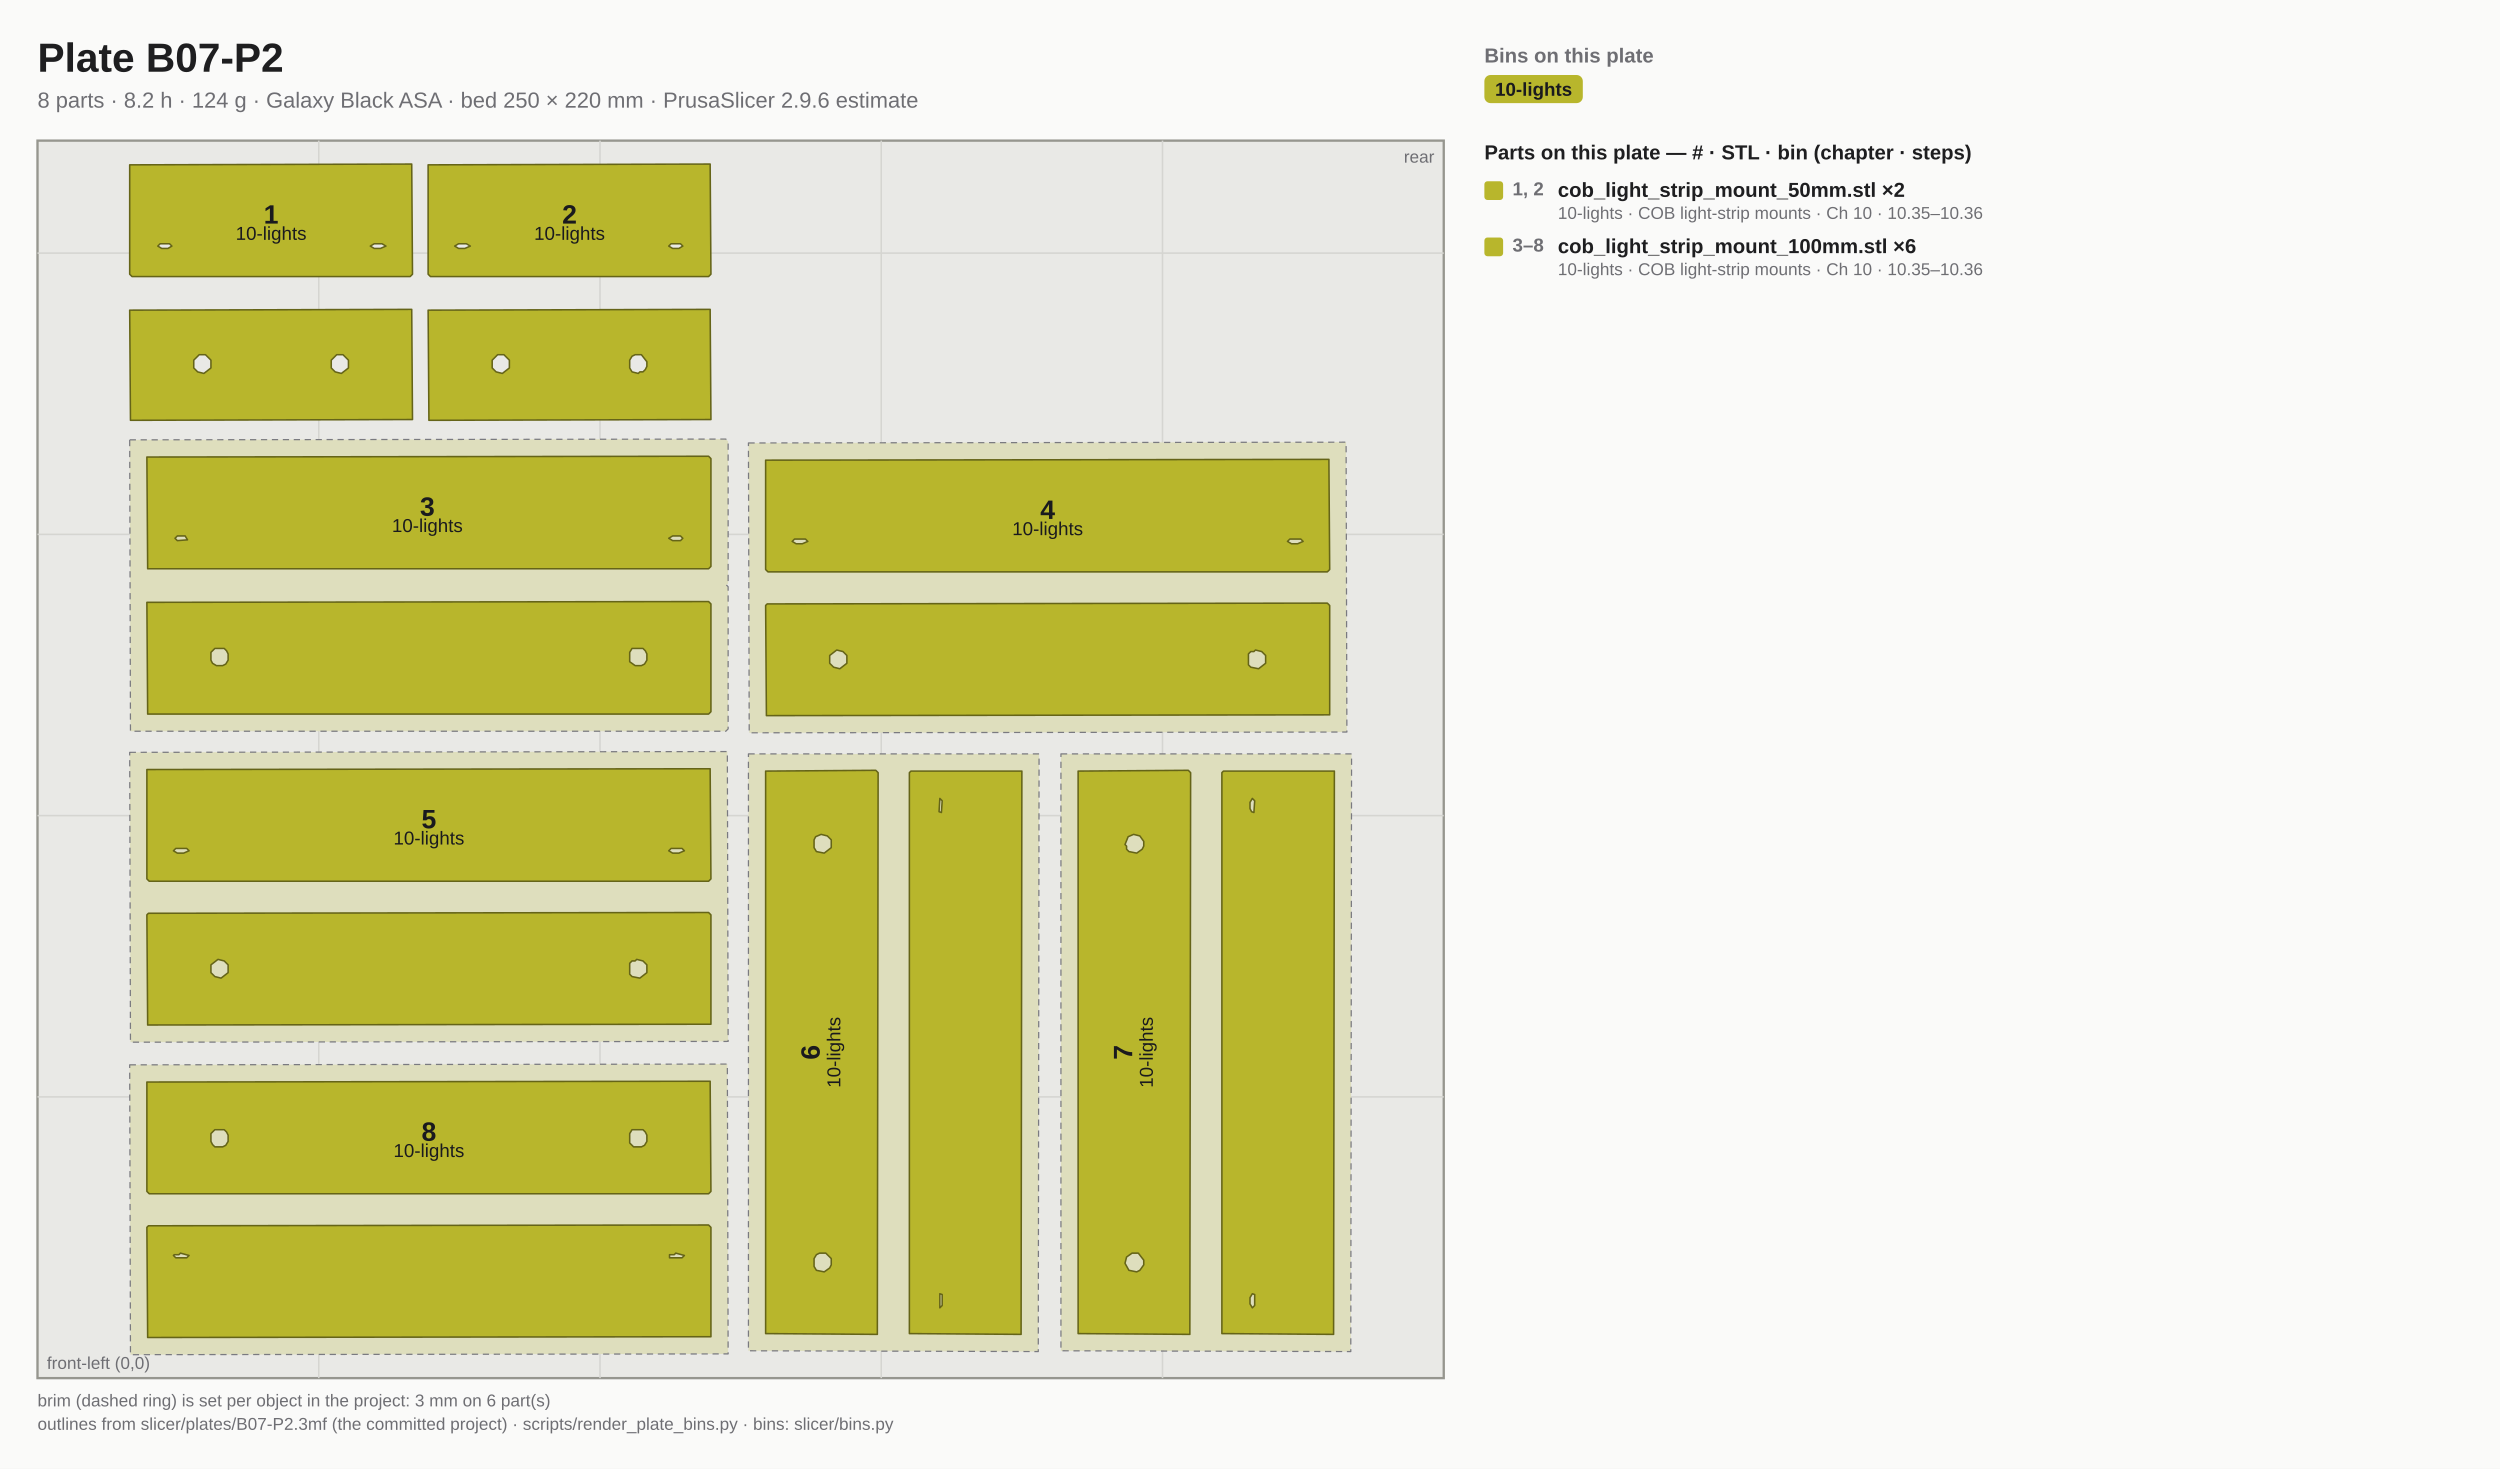
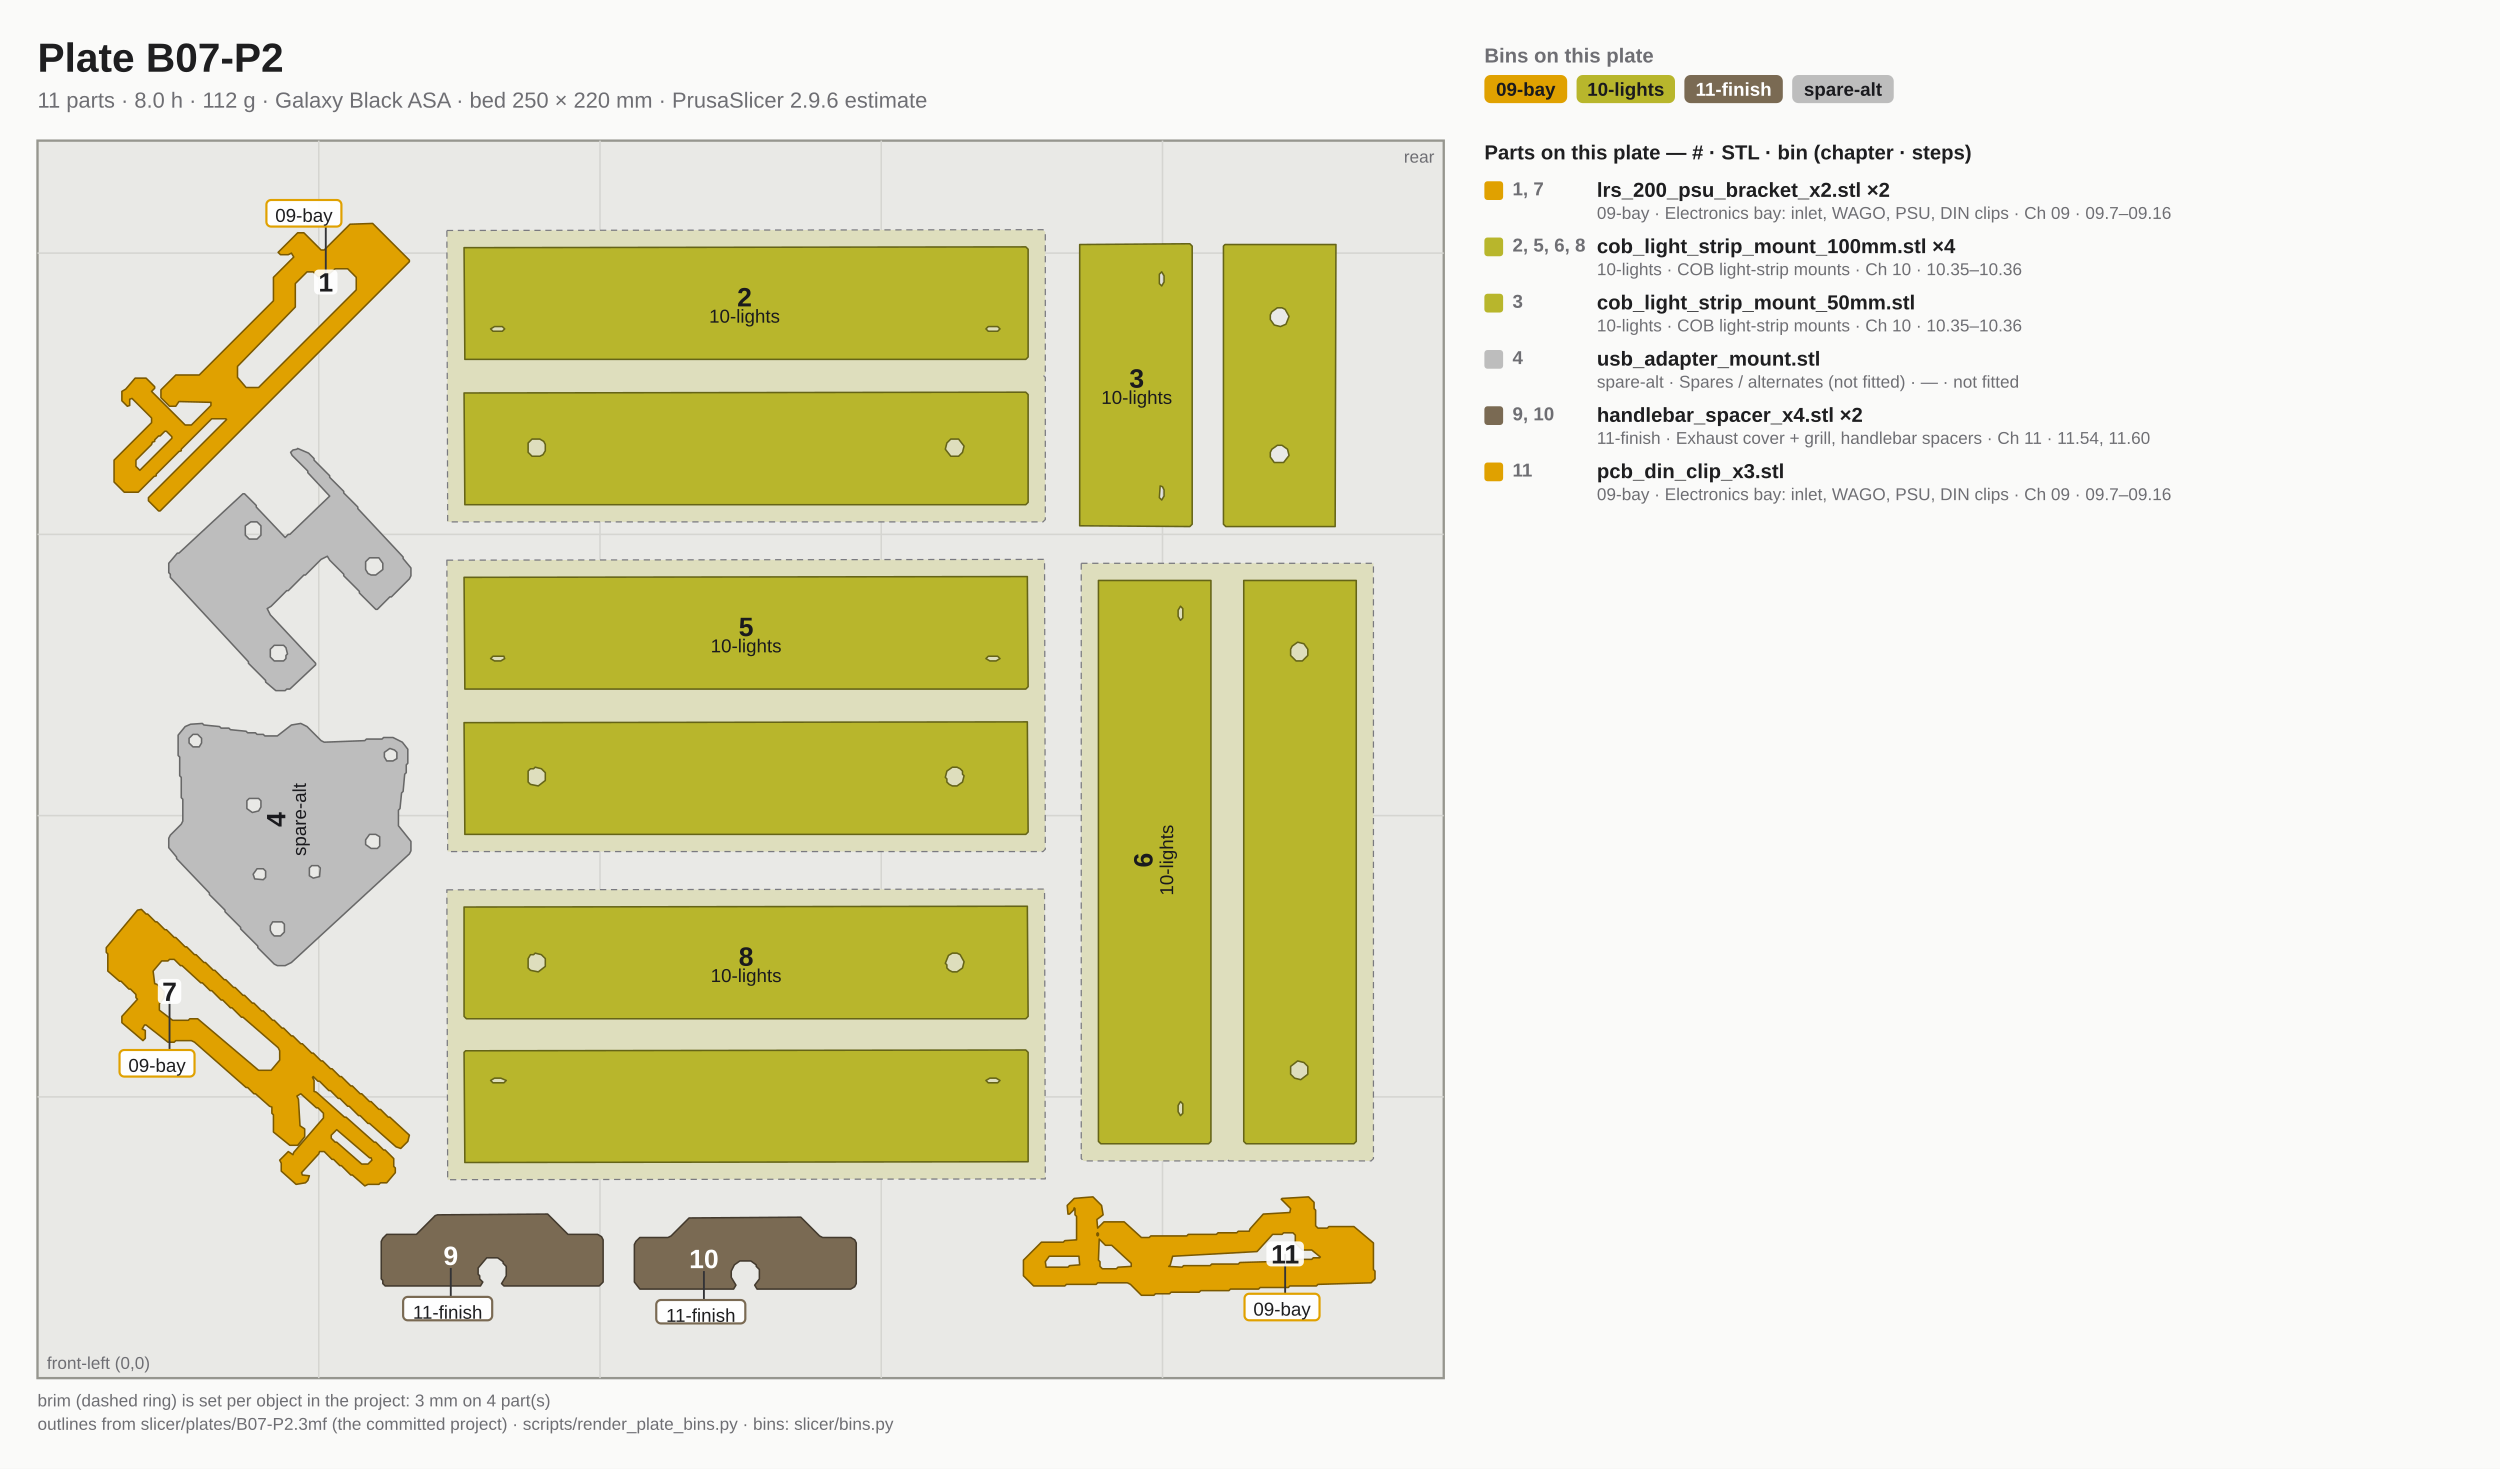
<svg xmlns="http://www.w3.org/2000/svg" width="1600" height="940" viewBox="0 0 1600 940" font-family="Arial, Helvetica, 'DejaVu Sans', sans-serif">
  <rect x="0" y="0" width="1600" height="940" fill="#fafaf9" />
  <text x="24.0" y="45.9" font-size="26" fill="#1e1e20" text-anchor="start" font-weight="bold">Plate B07-P2</text>
-   <text x="24.0" y="68.9" font-size="14" fill="#6e6e73" text-anchor="start">8 parts  ·  8.2 h  ·  124 g  ·  Galaxy Black ASA  ·  bed 250 × 220 mm  ·  PrusaSlicer 2.9.6 estimate</text>
+   <text x="24.0" y="68.9" font-size="14" fill="#6e6e73" text-anchor="start">11 parts  ·  8.0 h  ·  112 g  ·  Galaxy Black ASA  ·  bed 250 × 220 mm  ·  PrusaSlicer 2.9.6 estimate</text>
  <rect x="24.0" y="90.0" width="900.0" height="792.0" fill="#e9e9e6" stroke="#96968f" stroke-width="1.5" />
  <line x1="204.0" y1="90.0" x2="204.0" y2="882.0" stroke="#d5d5d1" stroke-width="1.0" />
  <line x1="384.0" y1="90.0" x2="384.0" y2="882.0" stroke="#d5d5d1" stroke-width="1.0" />
  <line x1="564.0" y1="90.0" x2="564.0" y2="882.0" stroke="#d5d5d1" stroke-width="1.0" />
  <line x1="744.0" y1="90.0" x2="744.0" y2="882.0" stroke="#d5d5d1" stroke-width="1.0" />
  <line x1="24.0" y1="702.0" x2="924.0" y2="702.0" stroke="#d5d5d1" stroke-width="1.0" />
  <line x1="24.0" y1="522.0" x2="924.0" y2="522.0" stroke="#d5d5d1" stroke-width="1.0" />
  <line x1="24.0" y1="342.0" x2="924.0" y2="342.0" stroke="#d5d5d1" stroke-width="1.0" />
  <line x1="24.0" y1="162.0" x2="924.0" y2="162.0" stroke="#d5d5d1" stroke-width="1.0" />
  <text x="30.0" y="876.1" font-size="11" fill="#6e6e73" text-anchor="start">front-left (0,0)</text>
  <text x="918.0" y="104.1" font-size="11" fill="#6e6e73" text-anchor="end">rear</text>
-   <path d="M83.0,481.5 465.5,481.0 466.0,666.5 83.5,667.0Z" fill-rule="evenodd" fill="#dedebd" stroke="#7a7a80" stroke-width="0.8" stroke-linejoin="round" stroke-dasharray="4 3" />
-   <path d="M479.0,283.5 861.5,283.0 862.0,468.5 479.5,469.0Z" fill-rule="evenodd" fill="#dedebd" stroke="#7a7a80" stroke-width="0.8" stroke-linejoin="round" stroke-dasharray="4 3" />
-   <path d="M479.0,482.5 665.0,482.5 664.5,865.0 479.0,864.5Z" fill-rule="evenodd" fill="#dedebd" stroke="#7a7a80" stroke-width="0.8" stroke-linejoin="round" stroke-dasharray="4 3" />
-   <path d="M83.0,281.5 464.5,281.0 466.0,282.5 466.0,373.5 465.0,374.5 466.0,375.5 466.0,466.5 464.5,468.0 83.5,468.0Z" fill-rule="evenodd" fill="#dedebd" stroke="#7a7a80" stroke-width="0.8" stroke-linejoin="round" stroke-dasharray="4 3" />
-   <path d="M83.0,681.5 465.5,681.0 466.0,866.5 83.5,867.0Z" fill-rule="evenodd" fill="#dedebd" stroke="#7a7a80" stroke-width="0.8" stroke-linejoin="round" stroke-dasharray="4 3" />
-   <path d="M679.0,482.5 865.0,482.5 864.5,865.0 679.0,864.5Z" fill-rule="evenodd" fill="#dedebd" stroke="#7a7a80" stroke-width="0.8" stroke-linejoin="round" stroke-dasharray="4 3" />
-   <path d="M94.0,492.5 454.5,492.0 455.0,562.5 453.5,564.0 95.5,564.0 94.0,562.5Z M112.5,543.0 111.0,544.5 113.5,546.0 117.5,546.0 121.0,544.5 119.5,543.0Z M429.5,543.0 428.0,544.5 430.5,546.0 434.5,546.0 438.0,544.5 436.5,543.0Z M95.0,584.5 453.5,584.0 455.0,585.5 455.0,655.5 94.5,656.0 94.0,585.5Z M139.5,614.0 135.0,617.5 135.0,622.5 137.5,625.0 141.5,626.0 146.0,622.5 146.0,617.5 143.5,615.0Z M407.5,614.0 406.5,615.0 404.5,615.0 403.0,616.5 403.0,623.5 404.5,625.0 409.5,626.0 414.0,622.5 414.0,617.5 411.5,615.0Z" fill-rule="evenodd" fill="#b8b62c" stroke="#656418" stroke-width="1.0" stroke-linejoin="round" />
-   <path d="M490.0,294.5 850.5,294.0 851.0,364.5 849.5,366.0 491.5,366.0 490.0,364.5Z M508.5,345.0 507.0,346.5 509.5,348.0 513.5,348.0 517.0,346.5 515.5,345.0Z M825.5,345.0 824.0,346.5 826.5,348.0 830.5,348.0 834.0,346.5 832.5,345.0Z M491.0,386.5 849.5,386.0 851.0,387.5 851.0,457.5 490.5,458.0 490.0,387.5Z M535.5,416.0 531.0,419.5 531.0,424.5 533.5,427.0 537.5,428.0 542.0,424.5 542.0,419.5 539.5,417.0Z M803.5,416.0 802.5,417.0 800.5,417.0 799.0,418.5 799.0,425.5 800.5,427.0 805.5,428.0 810.0,424.5 810.0,419.5 807.5,417.0Z" fill-rule="evenodd" fill="#b8b62c" stroke="#656418" stroke-width="1.0" stroke-linejoin="round" />
-   <path d="M490.0,493.5 560.5,493.0 562.0,494.5 561.5,854.0 490.0,853.5Z M583.0,493.5 654.0,493.5 653.5,854.0 582.0,853.5 582.0,494.5Z M601.5,511.0 601.0,519.5 602.5,520.0 603.0,512.5Z M525.5,534.0 522.0,535.5 521.0,537.5 521.0,542.5 522.5,545.0 527.5,546.0 532.0,542.5 532.0,537.5 529.5,535.0Z M524.5,802.0 522.5,803.0 521.0,805.5 521.0,810.5 522.5,813.0 527.5,814.0 531.0,811.5 532.0,809.5 532.0,805.5 528.5,802.0Z M601.5,828.0 601.5,837.0 603.0,835.5 603.0,828.5Z" fill-rule="evenodd" fill="#b8b62c" stroke="#656418" stroke-width="1.0" stroke-linejoin="round" />
-   <path d="M94.0,292.5 453.5,292.0 455.0,293.5 455.0,362.5 453.5,364.0 94.5,364.0Z M113.5,343.0 112.0,344.5 113.5,346.0 120.0,345.5 118.5,343.0Z M430.5,343.0 428.0,344.5 430.5,346.0 435.5,346.0 437.0,344.5 435.5,343.0Z M94.0,385.5 453.5,385.0 455.0,386.5 455.0,455.5 453.5,457.0 94.5,457.0Z M137.5,415.0 135.0,417.5 135.0,422.5 136.0,424.5 138.5,426.0 142.5,426.0 144.5,425.0 146.0,422.5 146.0,418.5 145.0,416.5 143.5,415.0Z M404.5,415.0 403.0,417.5 403.0,423.5 406.5,426.0 410.5,426.0 412.5,425.0 414.0,422.5 414.0,418.5 413.0,416.5 411.5,415.0Z" fill-rule="evenodd" fill="#b8b62c" stroke="#656418" stroke-width="1.0" stroke-linejoin="round" />
-   <path d="M94.0,692.5 454.5,692.0 455.0,762.5 453.5,764.0 95.5,764.0 94.0,762.5Z M137.5,723.0 135.0,725.5 135.0,730.5 136.0,732.5 137.5,734.0 142.5,734.0 144.5,733.0 146.0,730.5 146.0,726.5 145.0,724.5 143.5,723.0Z M404.5,723.0 403.0,725.5 403.0,731.5 405.5,734.0 410.5,734.0 412.5,733.0 414.0,730.5 414.0,726.5 413.0,724.5 411.5,723.0Z M95.0,784.5 453.5,784.0 455.0,785.5 455.0,855.5 94.5,856.0 94.0,785.5Z M115.5,802.0 114.5,803.0 111.5,803.0 111.0,803.5 112.5,805.0 119.5,805.0 121.0,803.5Z M432.5,802.0 431.5,803.0 428.5,803.0 428.5,805.0 436.5,805.0 438.0,803.5Z" fill-rule="evenodd" fill="#b8b62c" stroke="#656418" stroke-width="1.0" stroke-linejoin="round" />
-   <path d="M690.0,493.5 760.5,493.0 762.0,494.5 761.5,854.0 690.0,853.5Z M783.0,493.5 854.0,493.5 853.5,854.0 782.0,853.5 782.0,494.5Z M801.5,511.0 800.0,513.5 800.0,517.5 801.0,519.5 802.5,520.0 803.0,512.5Z M725.5,534.0 722.0,535.5 720.0,540.5 721.0,541.5 721.0,543.5 722.5,545.0 727.5,546.0 731.0,543.5 732.0,541.5 732.0,538.5 729.5,535.0Z M724.5,802.0 721.0,804.5 720.0,808.5 722.5,813.0 727.5,814.0 729.5,813.0 732.0,809.5 732.0,806.5 728.5,802.0Z M801.5,828.0 800.0,830.5 800.0,834.5 801.5,837.0 803.0,835.5 803.0,828.5Z" fill-rule="evenodd" fill="#b8b62c" stroke="#656418" stroke-width="1.0" stroke-linejoin="round" />
-   <path d="M83.0,105.5 263.5,105.0 264.0,175.5 262.5,177.0 84.5,177.0 83.0,175.5Z M102.5,156.0 101.0,157.5 103.5,159.0 107.5,159.0 110.0,157.5 108.5,156.0Z M239.5,156.0 237.0,157.5 239.5,159.0 243.5,159.0 247.0,157.5 244.5,156.0Z M83.0,198.5 263.5,198.0 264.0,268.5 83.5,269.0Z M127.5,227.0 124.0,230.5 124.0,235.5 126.5,238.0 130.5,239.0 135.0,235.5 135.0,230.5 131.5,227.0Z M215.5,227.0 212.0,230.5 212.0,235.5 214.5,238.0 218.5,239.0 223.0,235.5 223.0,230.5 219.5,227.0Z" fill-rule="evenodd" fill="#b8b62c" stroke="#656418" stroke-width="1.0" stroke-linejoin="round" />
-   <path d="M274.0,105.5 454.5,105.0 455.0,175.5 453.5,177.0 275.5,177.0 274.0,175.5Z M293.5,156.0 291.0,157.5 293.5,159.0 297.5,159.0 301.0,157.5 298.5,156.0Z M429.5,156.0 428.0,157.5 430.5,159.0 434.5,159.0 437.0,157.5 435.5,156.0Z M274.0,198.5 454.5,198.0 455.0,268.5 274.5,269.0Z M318.5,227.0 315.0,230.5 315.0,235.5 317.5,238.0 321.5,239.0 326.0,235.5 326.0,230.5 322.5,227.0Z M406.5,227.0 404.5,228.0 403.0,230.5 403.0,235.5 404.5,238.0 408.5,239.0 409.5,238.0 411.5,238.0 413.0,236.5 414.0,234.5 414.0,231.5 410.5,227.0Z" fill-rule="evenodd" fill="#b8b62c" stroke="#656418" stroke-width="1.0" stroke-linejoin="round" />
-   <text x="518.5" y="679.6" font-size="17" fill="#1a1a1e" text-anchor="middle" font-weight="bold" transform="rotate(-90 518.5 673.5)">6</text>
-   <text x="533.5" y="677.8" font-size="12" fill="#1a1a1e" text-anchor="middle" transform="rotate(-90 533.5 673.5)">10-lights</text>
-   <text x="273.5" y="330.1" font-size="17" fill="#1a1a1e" text-anchor="middle" font-weight="bold">3</text>
-   <text x="273.5" y="340.5" font-size="12" fill="#1a1a1e" text-anchor="middle">10-lights</text>
-   <text x="274.5" y="730.1" font-size="17" fill="#1a1a1e" text-anchor="middle" font-weight="bold">8</text>
-   <text x="274.5" y="740.5" font-size="12" fill="#1a1a1e" text-anchor="middle">10-lights</text>
-   <text x="718.5" y="679.6" font-size="17" fill="#1a1a1e" text-anchor="middle" font-weight="bold" transform="rotate(-90 718.5 673.5)">7</text>
-   <text x="733.5" y="677.8" font-size="12" fill="#1a1a1e" text-anchor="middle" transform="rotate(-90 733.5 673.5)">10-lights</text>
-   <text x="274.5" y="530.1" font-size="17" fill="#1a1a1e" text-anchor="middle" font-weight="bold">5</text>
-   <text x="274.5" y="540.5" font-size="12" fill="#1a1a1e" text-anchor="middle">10-lights</text>
-   <text x="670.5" y="332.1" font-size="17" fill="#1a1a1e" text-anchor="middle" font-weight="bold">4</text>
-   <text x="670.5" y="342.5" font-size="12" fill="#1a1a1e" text-anchor="middle">10-lights</text>
-   <text x="364.5" y="143.1" font-size="17" fill="#1a1a1e" text-anchor="middle" font-weight="bold">2</text>
-   <text x="364.5" y="153.5" font-size="12" fill="#1a1a1e" text-anchor="middle">10-lights</text>
-   <text x="173.5" y="143.1" font-size="17" fill="#1a1a1e" text-anchor="middle" font-weight="bold">1</text>
-   <text x="173.5" y="153.5" font-size="12" fill="#1a1a1e" text-anchor="middle">10-lights</text>
+   <path d="M286.0,147.5 667.5,147.0 669.0,148.5 669.0,239.5 668.0,240.5 669.0,241.5 669.0,332.5 667.5,334.0 286.5,334.0Z" fill-rule="evenodd" fill="#dedebd" stroke="#7a7a80" stroke-width="0.8" stroke-linejoin="round" stroke-dasharray="4 3" />
+   <path d="M286.0,569.5 668.5,569.0 669.0,754.5 286.5,755.0Z" fill-rule="evenodd" fill="#dedebd" stroke="#7a7a80" stroke-width="0.8" stroke-linejoin="round" stroke-dasharray="4 3" />
+   <path d="M692.0,360.5 879.0,360.5 879.0,741.5 877.5,743.0 786.5,743.0 785.5,742.0 784.5,743.0 693.5,743.0 692.0,741.5Z" fill-rule="evenodd" fill="#dedebd" stroke="#7a7a80" stroke-width="0.8" stroke-linejoin="round" stroke-dasharray="4 3" />
+   <path d="M286.0,358.5 668.5,358.0 669.0,543.5 667.5,545.0 286.5,545.0Z" fill-rule="evenodd" fill="#dedebd" stroke="#7a7a80" stroke-width="0.8" stroke-linejoin="round" stroke-dasharray="4 3" />
+   <path d="M297.0,158.5 656.5,158.0 658.0,159.5 658.0,228.5 656.5,230.0 297.5,230.0Z M316.5,209.0 314.0,210.5 315.5,212.0 321.5,212.0 323.0,210.5 321.5,209.0Z M632.5,209.0 631.0,210.5 632.5,212.0 638.5,212.0 640.0,210.5 638.5,209.0Z M297.0,251.5 656.5,251.0 658.0,252.5 658.0,321.5 656.5,323.0 297.5,323.0Z M340.5,281.0 338.0,283.5 338.0,289.5 340.5,292.0 345.5,292.0 347.5,291.0 349.0,288.5 349.0,284.5 348.0,282.5 345.5,281.0Z M608.5,281.0 606.0,283.5 605.0,287.5 608.5,292.0 613.5,292.0 616.0,289.5 617.0,285.5 613.5,281.0Z" fill-rule="evenodd" fill="#b8b62c" stroke="#656418" stroke-width="1.0" stroke-linejoin="round" />
+   <path d="M297.0,580.5 657.5,580.0 658.0,650.5 656.5,652.0 298.5,652.0 297.0,650.5Z M342.5,610.0 341.5,611.0 339.5,611.0 338.0,613.5 338.0,619.5 339.5,621.0 344.5,622.0 349.0,618.5 349.0,613.5 346.5,611.0Z M609.5,610.0 607.0,611.5 605.0,616.5 606.0,617.5 606.0,619.5 607.5,621.0 609.5,622.0 612.5,622.0 616.0,619.5 617.0,615.5 614.5,611.0 612.5,610.0Z M298.0,672.5 656.5,672.0 658.0,673.5 658.0,743.5 297.5,744.0 297.0,673.5Z M316.5,690.0 314.0,691.5 315.5,693.0 322.5,693.0 324.0,691.5 320.5,690.0Z M633.5,690.0 631.0,691.5 632.5,693.0 638.5,693.0 640.0,691.5 637.5,690.0Z" fill-rule="evenodd" fill="#b8b62c" stroke="#656418" stroke-width="1.0" stroke-linejoin="round" />
+   <path d="M703.0,371.5 775.0,371.5 775.0,730.5 773.5,732.0 704.5,732.0 703.0,730.5Z M796.0,371.5 868.0,371.5 868.0,730.5 866.5,732.0 797.5,732.0 796.0,730.5Z M755.5,388.0 754.0,390.5 754.0,394.5 755.5,397.0 757.0,395.5 757.0,389.5Z M830.5,411.0 827.0,413.5 826.0,415.5 826.0,419.5 829.5,423.0 833.5,423.0 837.0,419.5 837.0,415.5 834.5,412.0Z M830.5,679.0 826.0,682.5 826.0,687.5 828.5,690.0 832.5,691.0 837.0,687.5 837.0,682.5 834.5,680.0Z M755.5,705.0 754.0,707.5 754.0,711.5 755.5,714.0 757.0,712.5 757.0,706.5Z" fill-rule="evenodd" fill="#b8b62c" stroke="#656418" stroke-width="1.0" stroke-linejoin="round" />
+   <path d="M297.0,369.5 657.5,369.0 658.0,439.5 656.5,441.0 297.5,441.0Z M315.5,420.0 314.0,421.5 316.5,423.0 320.5,423.0 323.0,421.5 322.5,420.0Z M632.5,420.0 631.0,421.5 633.5,423.0 637.5,423.0 640.0,421.5 638.5,420.0Z M297.0,462.5 657.5,462.0 658.0,532.5 656.5,534.0 297.5,534.0Z M342.5,491.0 341.5,492.0 339.5,492.0 338.0,493.5 338.0,500.5 339.5,502.0 344.5,503.0 349.0,499.5 349.0,494.5 346.5,492.0Z M609.5,491.0 606.0,493.5 605.0,497.5 606.0,498.5 606.0,500.5 607.5,502.0 609.5,503.0 612.5,503.0 616.0,500.5 617.0,496.5 616.0,495.5 616.0,493.5 614.5,492.0 612.5,491.0Z" fill-rule="evenodd" fill="#b8b62c" stroke="#656418" stroke-width="1.0" stroke-linejoin="round" />
+   <path d="M190.0,287.5 190.5,287.0 197.5,290.0 201.0,293.5 201.0,294.5 211.0,304.5 211.0,305.5 220.0,314.5 220.0,315.5 229.0,324.5 229.0,325.5 258.0,356.5 258.0,357.5 263.0,363.5 263.0,368.5 262.0,370.5 250.5,382.0 249.5,382.0 241.5,390.0 240.5,390.0 230.0,379.5 230.0,378.5 220.0,368.5 220.0,367.5 211.0,358.5 209.5,356.0 205.5,358.0 195.5,368.0 194.5,368.0 184.5,378.0 183.5,378.0 173.5,388.0 171.0,389.5 173.0,393.5 202.0,424.5 202.0,425.5 185.5,441.0 183.5,441.0 182.5,442.0 176.5,442.0 170.0,436.5 170.0,435.5 159.0,424.5 159.0,423.5 109.0,369.5 109.0,367.5 108.0,366.5 108.0,360.5 113.5,354.0 114.5,354.0 155.5,316.0 156.5,316.0 164.0,323.5 164.0,324.5 182.5,344.0 184.5,342.0 185.5,342.0 211.0,317.5 197.0,302.5 197.0,301.5 187.0,291.5 186.0,289.5 187.5,288.0Z M160.5,334.0 157.0,336.5 157.0,342.5 159.5,345.0 164.5,345.0 167.0,342.5 167.0,336.5 164.5,334.0Z M236.5,357.0 234.0,359.5 234.0,364.5 235.5,367.0 237.5,368.0 240.5,368.0 245.0,364.5 245.0,360.5 242.5,357.0Z M175.5,413.0 173.0,415.5 173.0,420.5 175.5,423.0 181.5,423.0 183.0,421.5 183.0,419.5 184.0,418.5 183.0,414.5 181.5,413.0Z M122.0,463.5 129.5,463.0 130.5,464.0 140.5,465.0 141.5,466.0 146.5,466.0 147.5,467.0 157.5,468.0 158.5,469.0 163.5,469.0 164.5,470.0 168.5,470.0 169.5,471.0 177.5,471.0 186.5,464.0 192.5,463.0 196.5,465.0 205.5,474.0 207.5,475.0 233.5,474.0 234.5,473.0 244.5,473.0 245.5,472.0 251.5,472.0 257.5,475.0 261.0,479.5 261.0,488.5 260.0,489.5 260.0,494.5 259.0,495.5 258.0,506.5 257.0,507.5 256.0,517.5 255.0,518.5 255.0,528.5 263.0,538.5 263.0,544.5 262.0,546.5 186.5,616.0 182.5,618.0 177.5,618.0 175.5,617.0 165.0,606.5 165.0,605.5 154.0,594.5 154.0,593.5 144.0,583.5 144.0,582.5 134.0,572.5 134.0,571.5 113.0,549.5 113.0,548.5 108.0,542.5 108.0,536.5 109.0,534.5 116.0,527.5 117.0,525.5 117.0,511.5 116.0,510.5 116.0,497.5 115.0,496.5 115.0,484.5 114.0,483.5 114.0,470.5 118.5,465.0Z M123.5,470.0 121.0,472.5 121.0,475.5 123.5,478.0 127.5,478.0 129.0,475.5 129.0,472.5 126.5,470.0Z M249.5,479.0 246.0,481.5 246.0,484.5 247.5,487.0 251.5,487.0 254.0,485.5 254.0,481.5 252.5,480.0Z M159.5,511.0 158.0,512.5 158.0,517.5 161.5,520.0 165.5,519.0 167.0,516.5 167.0,512.5 165.5,511.0Z M236.5,534.0 234.0,537.5 234.0,540.5 237.5,543.0 241.5,543.0 243.0,541.5 243.0,535.5 240.5,534.0Z M199.5,554.0 198.0,555.5 198.0,560.5 200.5,562.0 204.5,561.0 205.0,555.5 203.5,554.0Z M164.5,556.0 162.0,559.5 163.0,562.5 168.5,563.0 170.0,561.5 170.0,557.5 168.5,556.0Z M174.5,590.0 173.0,592.5 173.0,595.5 174.0,597.5 175.5,599.0 179.5,599.0 182.0,596.5 182.0,591.5 180.5,590.0Z" fill-rule="evenodd" fill="#bdbdbd" stroke="#686868" stroke-width="1.0" stroke-linejoin="round" />
+   <path d="M691.0,156.5 761.5,156.0 763.0,157.5 763.0,335.5 761.5,337.0 691.0,336.5Z M784.0,156.5 855.0,156.5 854.5,337.0 784.5,337.0 783.0,335.5 783.0,157.5Z M743.5,174.0 742.0,175.5 742.0,181.5 743.5,183.0 745.0,180.5 745.0,176.5Z M817.5,197.0 814.0,199.5 813.0,201.5 813.0,204.5 815.5,208.0 819.5,209.0 823.0,207.5 825.0,202.5 822.5,198.0 820.5,197.0Z M817.5,285.0 814.0,287.5 813.0,289.5 813.0,292.5 815.5,296.0 821.5,296.0 825.0,291.5 824.0,287.5 820.5,285.0Z M742.5,311.0 742.0,318.5 743.5,320.0 745.0,317.5 745.0,313.5 744.0,311.5Z" fill-rule="evenodd" fill="#b8b62c" stroke="#656418" stroke-width="1.0" stroke-linejoin="round" />
+   <path d="M224.0,143.5 238.5,143.0 262.0,166.5 262.0,167.5 102.5,327.0 101.5,327.0 95.0,320.5 95.0,318.5 145.0,268.5 144.5,268.0 135.5,268.0 116.0,287.5 116.0,288.5 114.5,289.0 100.0,303.5 100.0,304.5 98.5,305.0 88.5,315.0 79.5,315.0 73.0,308.5 73.0,294.5 97.0,270.5 97.0,267.5 84.5,255.0 83.0,255.5 83.0,259.5 81.5,260.0 78.0,256.5 78.0,250.5 80.5,249.0 86.5,242.0 93.5,242.0 99.0,247.5 99.0,248.5 97.0,250.5 118.5,272.0 122.5,272.0 135.0,259.5 135.0,257.5 114.5,257.0 112.5,260.0 108.5,260.0 103.0,254.5 103.0,249.5 112.5,240.0 127.5,240.0 175.0,192.5 175.0,177.5 188.0,164.5 186.5,162.0 184.5,163.0 179.5,163.0 178.0,161.5 190.5,149.0 194.5,149.0 205.5,160.0 207.5,160.0Z M214.5,172.0 208.5,177.0 203.5,177.0 200.5,174.0 196.5,174.0 189.0,181.5 189.0,196.5 152.0,234.5 152.0,241.5 157.5,248.0 165.5,248.0 228.0,185.5 228.0,177.5 222.5,172.0Z M105.5,276.0 102.5,279.0 101.5,279.0 99.0,281.5 99.0,282.5 97.5,283.0 97.0,284.5 87.0,294.5 87.0,298.5 89.5,301.0 110.0,280.5 110.0,279.5 106.5,276.0Z" fill-rule="evenodd" fill="#e0a100" stroke="#7b5900" stroke-width="1.0" stroke-linejoin="round" />
+   <path d="M88.0,582.5 90.5,582.0 93.5,585.0 94.5,585.0 99.5,590.0 100.5,590.0 105.5,595.0 106.5,595.0 111.5,600.0 112.5,600.0 118.5,606.0 119.5,606.0 124.5,611.0 125.5,611.0 130.5,616.0 131.5,616.0 136.5,621.0 137.5,621.0 143.5,627.0 144.5,627.0 149.5,632.0 150.5,632.0 155.5,637.0 156.5,637.0 161.5,642.0 162.5,642.0 167.5,647.0 168.5,647.0 174.5,653.0 175.5,653.0 180.5,658.0 181.5,658.0 186.5,663.0 187.5,663.0 192.5,668.0 193.5,668.0 199.5,674.0 200.5,674.0 205.5,679.0 206.5,679.0 211.5,684.0 212.5,684.0 217.5,689.0 218.5,689.0 224.5,695.0 225.5,695.0 230.5,700.0 231.5,700.0 236.5,705.0 237.5,705.0 242.5,710.0 243.5,710.0 248.5,715.0 249.5,715.0 262.0,726.5 261.0,730.5 256.5,735.0 253.5,734.0 236.5,719.0 235.5,719.0 230.5,714.0 229.5,714.0 223.5,708.0 222.5,708.0 217.5,703.0 216.5,703.0 211.5,698.0 210.5,698.0 204.5,692.0 203.5,692.0 200.5,689.0 200.0,689.5 201.0,691.5 201.0,698.5 202.5,699.0 220.5,715.0 221.5,715.0 239.5,731.0 240.5,731.0 245.5,736.0 246.5,736.0 252.0,741.5 252.0,746.5 253.0,747.5 253.0,750.5 247.5,757.0 243.5,757.0 242.5,758.0 235.5,758.0 233.5,759.0 225.5,752.0 224.5,752.0 218.5,746.0 217.5,746.0 213.5,742.0 212.5,742.0 207.5,737.0 204.5,737.0 204.0,738.5 193.0,750.5 193.5,752.0 198.0,752.5 197.0,755.5 195.5,757.0 189.5,758.0 180.0,749.5 180.0,744.5 179.0,742.5 184.5,737.0 187.5,739.0 188.0,737.5 207.0,715.5 207.0,712.5 203.5,709.0 202.5,709.0 192.5,700.0 190.0,701.5 191.0,703.5 192.0,720.5 195.0,722.5 195.0,727.5 190.5,733.0 185.5,733.0 175.0,724.5 175.0,713.5 174.0,712.5 174.0,708.5 172.5,708.0 163.5,700.0 162.5,700.0 158.5,696.0 157.5,696.0 124.5,667.0 122.5,666.0 112.5,666.0 111.5,667.0 107.5,667.0 93.5,656.0 92.5,656.0 91.0,658.5 93.0,659.5 93.0,664.5 91.5,666.0 78.0,654.5 78.0,650.5 88.0,639.5 87.0,638.5 87.0,636.5 83.5,633.0 82.5,633.0 77.5,628.0 76.5,628.0 69.0,621.5 69.0,610.5 68.0,609.5 68.0,606.5Z M108.5,614.0 107.5,615.0 103.5,615.0 98.0,621.5 99.0,629.5 100.5,630.0 105.0,634.5 105.0,638.5 102.0,642.5 102.0,646.5 110.5,653.0 120.5,653.0 121.5,652.0 126.5,652.0 165.5,685.0 173.5,685.0 179.0,678.5 179.0,672.5 178.0,670.5 155.5,651.0 154.5,651.0 148.5,645.0 147.5,645.0 142.5,640.0 141.5,640.0 135.5,634.0 134.5,634.0 129.5,629.0 128.5,629.0 116.5,618.0 115.5,618.0 111.5,614.0Z M215.5,723.0 212.0,726.5 212.0,728.5 214.5,731.0 215.5,731.0 231.5,745.0 235.5,745.0 238.0,742.5 237.5,741.0 236.5,741.0Z" fill-rule="evenodd" fill="#e0a100" stroke="#7b5900" stroke-width="1.0" stroke-linejoin="round" />
+   <path d="M693.0,766.5 699.5,766.0 705.0,771.5 706.0,777.5 702.0,780.5 702.5,786.0 706.5,782.0 719.5,782.0 730.5,792.0 735.5,792.0 736.5,791.0 759.5,791.0 760.5,790.0 778.5,790.0 779.5,789.0 791.5,789.0 792.5,788.0 799.5,788.0 800.0,786.5 808.5,777.0 825.5,776.0 826.0,773.5 820.0,767.5 820.5,767.0 837.5,766.0 841.0,769.5 841.0,773.5 842.0,774.5 842.0,784.5 843.5,786.0 849.5,786.0 850.5,785.0 866.5,785.0 879.0,795.5 879.0,812.5 880.0,813.5 880.0,818.5 877.5,821.0 843.5,822.0 842.5,823.0 825.5,823.0 824.5,824.0 806.5,824.0 805.5,825.0 787.5,825.0 786.5,826.0 768.5,826.0 767.5,827.0 749.5,827.0 748.5,828.0 739.5,828.0 738.5,829.0 730.5,829.0 723.5,822.0 721.5,821.0 702.5,821.0 701.5,822.0 682.5,822.0 681.5,823.0 661.5,823.0 655.0,816.5 655.0,806.5 666.5,795.0 680.5,795.0 681.5,794.0 689.0,793.5 689.0,778.5 688.0,777.5 688.0,773.5 687.5,773.0 687.0,774.5 684.5,777.0 683.5,777.0 683.0,771.5 687.5,767.0Z M702.5,789.0 702.0,789.5 702.0,790.5 702.5,791.0 703.0,790.5 703.0,789.5Z M821.5,789.0 820.5,790.0 814.5,790.0 804.5,801.0 750.5,804.0 749.0,809.5 748.0,810.5 756.5,811.0 757.5,810.0 774.5,810.0 775.5,809.0 792.5,809.0 793.5,808.0 828.5,807.0 829.5,806.0 839.5,806.0 840.5,805.0 844.5,805.0 845.0,804.5 839.5,800.0 833.5,800.0 829.0,795.5 829.0,790.5 827.5,789.0Z M703.5,793.0 703.0,806.5 704.0,807.5 704.0,810.5 705.5,812.0 714.5,812.0 715.5,811.0 724.0,810.5 724.0,808.5 711.5,797.0 707.5,797.0Z M671.5,804.0 669.0,807.5 669.5,811.0 683.5,811.0 684.5,810.0 691.0,809.5 690.5,804.0Z" fill-rule="evenodd" fill="#e0a100" stroke="#7b5900" stroke-width="1.0" stroke-linejoin="round" />
+   <path d="M280.0,777.5 350.5,777.0 363.5,790.0 382.5,790.0 385.0,791.5 386.0,793.5 386.0,820.5 383.5,823.0 322.5,823.0 321.0,821.5 324.0,816.5 324.0,810.5 322.0,808.5 322.0,807.5 318.5,805.0 311.5,805.0 306.0,811.5 306.0,815.5 307.0,816.5 307.0,818.5 309.0,820.5 307.5,823.0 246.5,823.0 245.0,821.5 245.0,819.5 244.0,818.5 244.0,794.5 245.0,792.5 247.5,790.0 266.5,790.0 278.5,778.0Z" fill-rule="evenodd" fill="#7a6a53" stroke="#433a2e" stroke-width="1.0" stroke-linejoin="round" />
+   <path d="M441.0,779.5 512.5,779.0 524.5,791.0 526.5,792.0 544.5,792.0 547.0,793.5 548.0,795.5 548.0,821.5 547.0,823.5 544.5,825.0 484.5,825.0 483.0,822.5 486.0,818.5 486.0,812.5 484.0,810.5 484.0,809.5 480.5,807.0 473.5,807.0 470.0,809.5 468.0,813.5 468.0,817.5 471.0,822.5 469.5,825.0 409.5,825.0 406.0,820.5 406.0,796.5 407.0,794.5 409.5,792.0 427.5,792.0 429.5,791.0Z" fill-rule="evenodd" fill="#7a6a53" stroke="#433a2e" stroke-width="1.0" stroke-linejoin="round" />
+   <text x="731.5" y="556.6" font-size="17" fill="#1a1a1e" text-anchor="middle" font-weight="bold" transform="rotate(-90 731.5 550.5)">6</text>
+   <text x="746.5" y="554.8" font-size="12" fill="#1a1a1e" text-anchor="middle" transform="rotate(-90 746.5 550.5)">10-lights</text>
+   <text x="476.5" y="196.1" font-size="17" fill="#1a1a1e" text-anchor="middle" font-weight="bold">2</text>
+   <text x="476.5" y="206.5" font-size="12" fill="#1a1a1e" text-anchor="middle">10-lights</text>
+   <text x="477.5" y="618.1" font-size="17" fill="#1a1a1e" text-anchor="middle" font-weight="bold">8</text>
+   <text x="477.5" y="628.5" font-size="12" fill="#1a1a1e" text-anchor="middle">10-lights</text>
+   <text x="477.5" y="407.1" font-size="17" fill="#1a1a1e" text-anchor="middle" font-weight="bold">5</text>
+   <text x="477.5" y="417.5" font-size="12" fill="#1a1a1e" text-anchor="middle">10-lights</text>
+   <text x="727.5" y="248.1" font-size="17" fill="#1a1a1e" text-anchor="middle" font-weight="bold">3</text>
+   <text x="727.5" y="258.5" font-size="12" fill="#1a1a1e" text-anchor="middle">10-lights</text>
+   <text x="176.5" y="530.6" font-size="17" fill="#1a1a1e" text-anchor="middle" font-weight="bold" transform="rotate(-90 176.5 524.5)">4</text>
+   <text x="191.5" y="528.8" font-size="12" fill="#1a1a1e" text-anchor="middle" transform="rotate(-90 191.5 524.5)">spare-alt</text>
+   <line x1="108.5" y1="634.5" x2="108.5" y2="672.0" stroke="#333336" stroke-width="1.2" />
+   <rect x="76.5" y="672.0" width="48.0" height="17.0" rx="3.0" fill="#ffffff" fill-opacity="0.94" stroke="#e0a100" stroke-width="1.4" />
+   <text x="100.5" y="686.0" font-size="12" fill="#1e1e20" text-anchor="middle">09-bay</text>
+   <rect x="101.0" y="626.5" width="15.0" height="16.0" rx="3.0" fill="#ffffff" fill-opacity="0.90" />
+   <text x="108.5" y="640.6" font-size="17" fill="#1e1e20" text-anchor="middle" font-weight="bold">7</text>
+   <line x1="208.5" y1="180.5" x2="208.5" y2="145.0" stroke="#333336" stroke-width="1.2" />
+   <rect x="170.5" y="128.0" width="48.0" height="17.0" rx="3.0" fill="#ffffff" fill-opacity="0.94" stroke="#e0a100" stroke-width="1.4" />
+   <text x="194.5" y="142.0" font-size="12" fill="#1e1e20" text-anchor="middle">09-bay</text>
+   <rect x="201.0" y="172.5" width="15.0" height="16.0" rx="3.0" fill="#ffffff" fill-opacity="0.90" />
+   <text x="208.5" y="186.6" font-size="17" fill="#1e1e20" text-anchor="middle" font-weight="bold">1</text>
+   <line x1="822.5" y1="802.5" x2="822.5" y2="828.0" stroke="#333336" stroke-width="1.2" />
+   <rect x="796.5" y="828.0" width="48.0" height="17.0" rx="3.0" fill="#ffffff" fill-opacity="0.94" stroke="#e0a100" stroke-width="1.4" />
+   <text x="820.5" y="842.0" font-size="12" fill="#1e1e20" text-anchor="middle">09-bay</text>
+   <rect x="810.5" y="794.5" width="24.0" height="16.0" rx="3.0" fill="#ffffff" fill-opacity="0.90" />
+   <text x="822.5" y="808.6" font-size="17" fill="#1e1e20" text-anchor="middle" font-weight="bold">11</text>
+   <line x1="288.5" y1="803.5" x2="288.5" y2="830.0" stroke="#333336" stroke-width="1.2" />
+   <rect x="258.0" y="830.0" width="57.0" height="15.0" rx="3.0" fill="#ffffff" fill-opacity="0.94" stroke="#7a6a53" stroke-width="1.4" />
+   <text x="286.5" y="844.0" font-size="12" fill="#1e1e20" text-anchor="middle">11-finish</text>
+   <rect x="281.0" y="795.5" width="15.0" height="16.0" rx="3.0" fill="#7a6a53" />
+   <text x="288.5" y="809.6" font-size="17" fill="#ffffff" text-anchor="middle" font-weight="bold">9</text>
+   <line x1="450.5" y1="805.5" x2="450.5" y2="832.0" stroke="#333336" stroke-width="1.2" />
+   <rect x="420.0" y="832.0" width="57.0" height="15.0" rx="3.0" fill="#ffffff" fill-opacity="0.94" stroke="#7a6a53" stroke-width="1.4" />
+   <text x="448.5" y="846.0" font-size="12" fill="#1e1e20" text-anchor="middle">11-finish</text>
+   <rect x="438.5" y="797.5" width="24.0" height="16.0" rx="3.0" fill="#7a6a53" />
+   <text x="450.5" y="811.6" font-size="17" fill="#ffffff" text-anchor="middle" font-weight="bold">10</text>
  <text x="950.0" y="40.0" font-size="13" fill="#6e6e73" text-anchor="start" font-weight="bold">Bins on this plate</text>
-   <rect x="950.0" y="48.0" width="63.0" height="18.0" rx="4.0" fill="#b8b62c" />
-   <text x="981.5" y="61.3" font-size="12" fill="#1a1a1e" text-anchor="middle" font-weight="bold">10-lights</text>
+   <rect x="950.0" y="48.0" width="53.0" height="18.0" rx="4.0" fill="#e0a100" />
+   <text x="976.5" y="61.3" font-size="12" fill="#1a1a1e" text-anchor="middle" font-weight="bold">09-bay</text>
+   <rect x="1009.0" y="48.0" width="63.0" height="18.0" rx="4.0" fill="#b8b62c" />
+   <text x="1040.5" y="61.3" font-size="12" fill="#1a1a1e" text-anchor="middle" font-weight="bold">10-lights</text>
+   <rect x="1078.0" y="48.0" width="63.0" height="18.0" rx="4.0" fill="#7a6a53" />
+   <text x="1109.5" y="61.3" font-size="12" fill="#ffffff" text-anchor="middle" font-weight="bold">11-finish</text>
+   <rect x="1147.0" y="48.0" width="65.0" height="18.0" rx="4.0" fill="#bdbdbd" />
+   <text x="1179.5" y="61.3" font-size="12" fill="#1a1a1e" text-anchor="middle" font-weight="bold">spare-alt</text>
  <text x="950.0" y="102.0" font-size="13" fill="#1e1e20" text-anchor="start" font-weight="bold">Parts on this plate  —  # · STL · bin (chapter · steps)</text>
-   <rect x="950.0" y="116.0" width="12.0" height="12.0" rx="2.0" fill="#b8b62c" />
-   <text x="968.0" y="125.0" font-size="12" fill="#6e6e73" text-anchor="start" font-weight="bold">1, 2</text>
-   <text x="997.0" y="126.0" font-size="13" fill="#1e1e20" text-anchor="start" font-weight="bold">cob_light_strip_mount_50mm.stl  ×2</text>
-   <text x="997.0" y="140.1" font-size="11" fill="#6e6e73" text-anchor="start">10-lights · COB light-strip mounts · Ch 10 · 10.35–10.36</text>
+   <rect x="950.0" y="116.0" width="12.0" height="12.0" rx="2.0" fill="#e0a100" />
+   <text x="968.0" y="125.0" font-size="12" fill="#6e6e73" text-anchor="start" font-weight="bold">1, 7</text>
+   <text x="1022.0" y="126.0" font-size="13" fill="#1e1e20" text-anchor="start" font-weight="bold">lrs_200_psu_bracket_x2.stl  ×2</text>
+   <text x="1022.0" y="140.1" font-size="11" fill="#6e6e73" text-anchor="start">09-bay · Electronics bay: inlet, WAGO, PSU, DIN clips · Ch 09 · 09.7–09.16</text>
  <rect x="950.0" y="152.0" width="12.0" height="12.0" rx="2.0" fill="#b8b62c" />
-   <text x="968.0" y="161.0" font-size="12" fill="#6e6e73" text-anchor="start" font-weight="bold">3–8</text>
-   <text x="997.0" y="162.0" font-size="13" fill="#1e1e20" text-anchor="start" font-weight="bold">cob_light_strip_mount_100mm.stl  ×6</text>
-   <text x="997.0" y="176.1" font-size="11" fill="#6e6e73" text-anchor="start">10-lights · COB light-strip mounts · Ch 10 · 10.35–10.36</text>
-   <text x="24.0" y="900.1" font-size="11" fill="#6e6e73" text-anchor="start">brim (dashed ring) is set per object in the project: 3 mm on 6 part(s)</text>
+   <text x="968.0" y="161.0" font-size="12" fill="#6e6e73" text-anchor="start" font-weight="bold">2, 5, 6, 8</text>
+   <text x="1022.0" y="162.0" font-size="13" fill="#1e1e20" text-anchor="start" font-weight="bold">cob_light_strip_mount_100mm.stl  ×4</text>
+   <text x="1022.0" y="176.1" font-size="11" fill="#6e6e73" text-anchor="start">10-lights · COB light-strip mounts · Ch 10 · 10.35–10.36</text>
+   <rect x="950.0" y="188.0" width="12.0" height="12.0" rx="2.0" fill="#b8b62c" />
+   <text x="968.0" y="197.0" font-size="12" fill="#6e6e73" text-anchor="start" font-weight="bold">3</text>
+   <text x="1022.0" y="198.0" font-size="13" fill="#1e1e20" text-anchor="start" font-weight="bold">cob_light_strip_mount_50mm.stl</text>
+   <text x="1022.0" y="212.1" font-size="11" fill="#6e6e73" text-anchor="start">10-lights · COB light-strip mounts · Ch 10 · 10.35–10.36</text>
+   <rect x="950.0" y="224.0" width="12.0" height="12.0" rx="2.0" fill="#bdbdbd" />
+   <text x="968.0" y="233.0" font-size="12" fill="#6e6e73" text-anchor="start" font-weight="bold">4</text>
+   <text x="1022.0" y="234.0" font-size="13" fill="#1e1e20" text-anchor="start" font-weight="bold">usb_adapter_mount.stl</text>
+   <text x="1022.0" y="248.1" font-size="11" fill="#6e6e73" text-anchor="start">spare-alt · Spares / alternates (not fitted) · — · not fitted</text>
+   <rect x="950.0" y="260.0" width="12.0" height="12.0" rx="2.0" fill="#7a6a53" />
+   <text x="968.0" y="269.0" font-size="12" fill="#6e6e73" text-anchor="start" font-weight="bold">9, 10</text>
+   <text x="1022.0" y="270.0" font-size="13" fill="#1e1e20" text-anchor="start" font-weight="bold">handlebar_spacer_x4.stl  ×2</text>
+   <text x="1022.0" y="284.1" font-size="11" fill="#6e6e73" text-anchor="start">11-finish · Exhaust cover + grill, handlebar spacers · Ch 11 · 11.54, 11.60</text>
+   <rect x="950.0" y="296.0" width="12.0" height="12.0" rx="2.0" fill="#e0a100" />
+   <text x="968.0" y="305.0" font-size="12" fill="#6e6e73" text-anchor="start" font-weight="bold">11</text>
+   <text x="1022.0" y="306.0" font-size="13" fill="#1e1e20" text-anchor="start" font-weight="bold">pcb_din_clip_x3.stl</text>
+   <text x="1022.0" y="320.1" font-size="11" fill="#6e6e73" text-anchor="start">09-bay · Electronics bay: inlet, WAGO, PSU, DIN clips · Ch 09 · 09.7–09.16</text>
+   <text x="24.0" y="900.1" font-size="11" fill="#6e6e73" text-anchor="start">brim (dashed ring) is set per object in the project: 3 mm on 4 part(s)</text>
  <text x="24.0" y="915.1" font-size="11" fill="#6e6e73" text-anchor="start">outlines from slicer/plates/B07-P2.3mf (the committed project) · scripts/render_plate_bins.py · bins: slicer/bins.py</text>
</svg>
